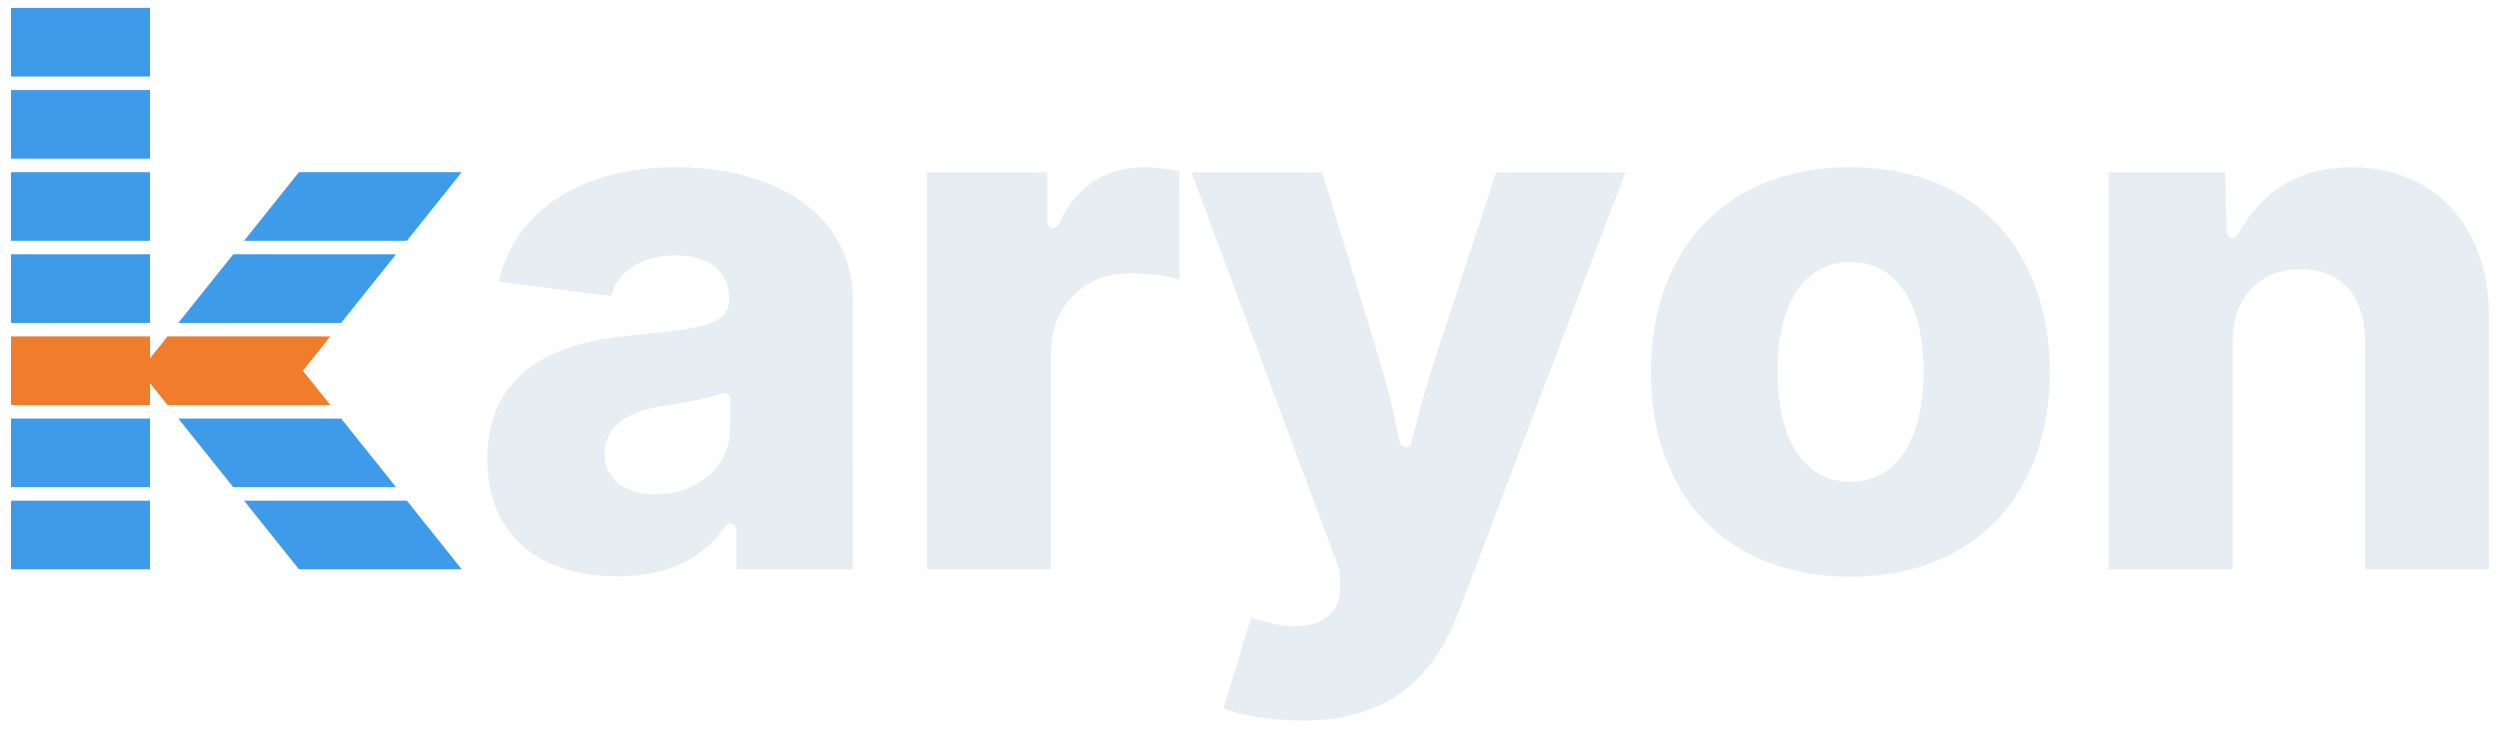
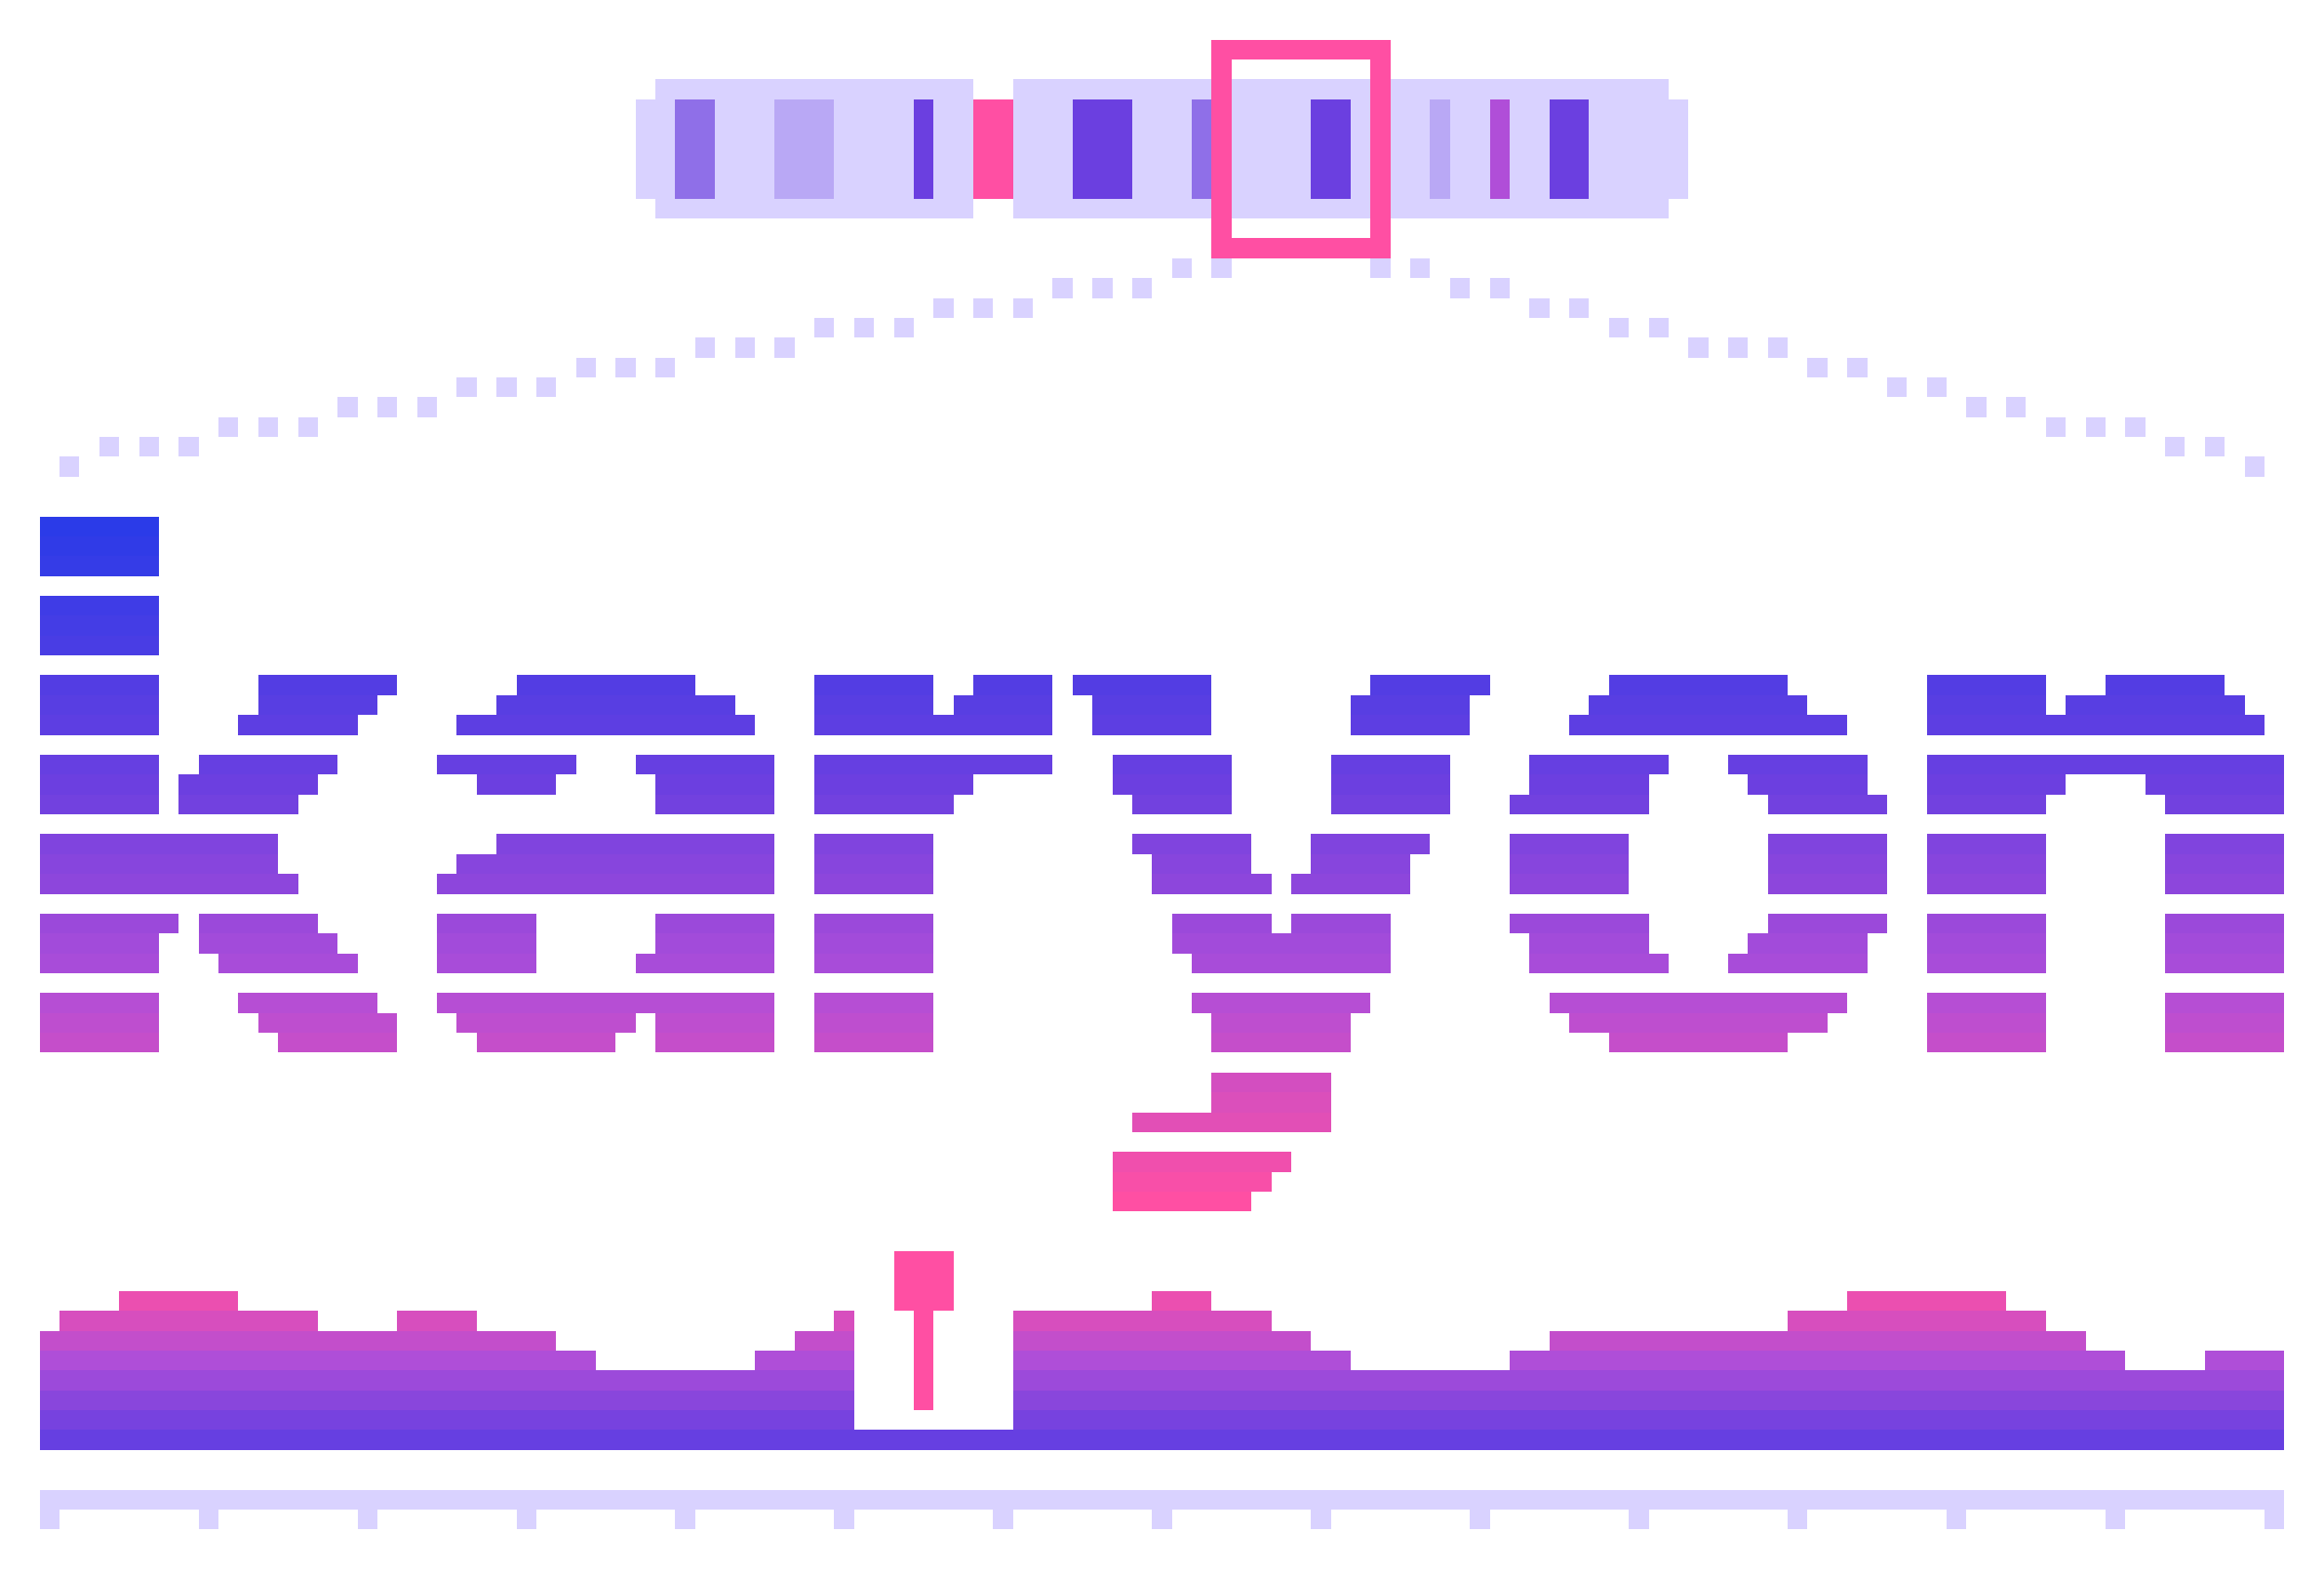
- <svg xmlns="http://www.w3.org/2000/svg" viewBox="0 0 628.03 183.46" width="628" height="183" role="img" aria-label="karyon">
-   <path fill="#3d9be9" d="M74.5 143.36 L60.68 126.08 L101.68 126.08 L115.5 143.36ZM37 143.36 L2 143.36 L2 126.08 L37 126.08ZM44.13 105.4 L85.13 105.4 L98.96 122.68 L57.96 122.68ZM37 122.68 L2 122.68 L2 105.4 L37 105.4ZM2 64.04 L37 64.04 L37 81.32 L2 81.32ZM57.96 64.04 L98.96 64.04 L85.13 81.32 L44.13 81.32ZM2 43.36 L37 43.36 L37 60.64 L2 60.64ZM74.5 43.36 L115.5 43.36 L101.68 60.64 L60.68 60.64ZM2 22.68 L37 22.68 L37 39.96 L2 39.96ZM2 2 L37 2 L37 19.28 L2 19.28Z" />
-   <path fill="#ef7d2b" d="M37 96.49 L37 102 L2 102 L2 84.72 L37 84.72 L37 90.24 L41.41 84.72 L82.41 84.72 L75.5 93.36 L82.41 102 L41.41 102Z" />
-   <path fill="#e6edf3" d="M530.24 143.36 L530.24 43.36 L559.57 43.36 L559.96 58.57 L560.14 59.12 L560.41 59.46 L560.89 59.78 L561.31 59.88 L562.03 59.77 L562.61 59.34 L564.96 55.49 L566.96 52.86 L568.05 51.62 L570.4 49.36 L572.97 47.37 L575.81 45.66 L578.85 44.28 L582.13 43.23 L585.62 42.52 L589.44 42.15 L593.97 42.18 L596.52 42.42 L598.94 42.8 L601.27 43.33 L603.47 43.98 L605.63 44.79 L607.74 45.75 L609.67 46.81 L611.54 48.01 L613.32 49.35 L614.99 50.81 L616.59 52.43 L618.04 54.13 L619.35 55.9 L620.61 57.87 L621.72 59.9 L622.69 61.99 L623.57 64.28 L624.31 66.62 L624.92 69.01 L625.4 71.54 L625.75 74.16 L625.96 76.91 L626.03 79.68 L626.03 143.36 L594.82 143.36 L594.81 85.77 L594.68 83 L594.31 80.47 L594.03 79.28 L593.33 77.16 L592.33 75.07 L591.76 74.16 L590.54 72.59 L588.95 71.08 L587.34 69.97 L586.41 69.46 L584.31 68.62 L582.21 68.1 L581.04 67.92 L578.58 67.78 L576.01 67.93 L574.83 68.11 L572.67 68.64 L571.52 69.06 L569.62 69.97 L567.73 71.25 L566.21 72.64 L565.48 73.46 L564.14 75.37 L563.14 77.34 L562.7 78.45 L562.02 80.84 L561.59 83.53 L561.45 86.31 L561.45 143.36ZM450.67 143.56 L447.32 142.63 L444.2 141.52 L441.19 140.22 L438.27 138.7 L435.56 137.03 L432.99 135.19 L430.63 133.21 L428.39 131.04 L426.27 128.66 L424.35 126.16 L422.61 123.52 L421.04 120.73 L419.66 117.84 L418.43 114.77 L417.39 111.57 L416.52 108.2 L415.85 104.74 L415.37 101.22 L415.07 97.49 L414.97 93.7 L415.07 89.93 L415.37 86.2 L415.85 82.66 L416.52 79.2 L417.38 75.87 L418.42 72.66 L419.66 69.54 L421.04 66.65 L422.61 63.85 L424.36 61.2 L426.27 58.7 L428.39 56.32 L430.63 54.14 L432.99 52.16 L435.6 50.29 L438.32 48.62 L441.14 47.15 L444.16 45.84 L447.37 44.71 L450.67 43.78 L454.07 43.06 L457.7 42.53 L461.41 42.21 L465.22 42.11 L469.06 42.21 L472.76 42.53 L476.38 43.06 L479.82 43.79 L483.12 44.72 L486.27 45.84 L489.24 47.13 L492.1 48.62 L494.86 50.32 L497.37 52.13 L499.77 54.14 L502.05 56.36 L504.13 58.7 L506.01 61.16 L507.79 63.85 L509.36 66.65 L510.76 69.58 L511.98 72.66 L513 75.82 L513.87 79.2 L514.55 82.66 L515.03 86.2 L515.32 89.93 L515.42 93.7 L515.32 97.49 L515.03 101.22 L514.55 104.74 L513.87 108.2 L513.02 111.52 L511.98 114.73 L510.74 117.84 L509.36 120.73 L507.79 123.52 L506.01 126.21 L504.13 128.66 L502.05 131 L499.77 133.21 L497.37 135.22 L494.86 137.03 L492.1 138.73 L489.24 140.22 L486.23 141.52 L483.12 142.63 L479.82 143.55 L476.34 144.29 L472.76 144.81 L469.06 145.13 L465.22 145.24 L461.41 145.13 L457.65 144.81 L454.12 144.29ZM469.41 120.86 L470.83 120.43 L473.12 119.38 L474.34 118.61 L476.29 116.98 L477.31 115.9 L478.92 113.73 L479.72 112.38 L480.98 109.69 L481.56 108.11 L482.46 104.94 L482.84 103.14 L483.36 99.54 L483.53 97.55 L483.67 93.56 L483.63 91.45 L483.37 87.58 L483.13 85.66 L482.48 82.21 L482.03 80.5 L481.01 77.51 L480.36 76.02 L478.98 73.54 L477.23 71.23 L475.39 69.46 L474.23 68.6 L472.06 67.38 L470.83 66.89 L469.41 66.47 L468.06 66.21 L465.3 65.99 L463.71 66.05 L461.07 66.47 L459.65 66.89 L457.36 67.91 L456.14 68.67 L454.19 70.26 L453.17 71.32 L451.51 73.54 L450.13 76.02 L449.47 77.51 L448.45 80.5 L448 82.21 L447.34 85.72 L446.95 89.46 L446.85 91.5 L446.85 95.56 L447.11 99.48 L447.64 103.14 L448.02 104.94 L448.92 108.11 L449.5 109.69 L450.77 112.38 L451.56 113.73 L453.18 115.9 L454.19 116.98 L456.14 118.61 L457.36 119.38 L459.65 120.43 L461.07 120.86 L463.71 121.29 L465.18 121.35 L466.77 121.29ZM299.26 43.36 L332.18 43.36 L347.74 94.42 L349.67 101.91 L351.74 111.58 L351.92 111.97 L352.21 112.29 L352.71 112.57 L353.14 112.65 L353.71 112.55 L354.08 112.34 L354.39 112.03 L354.59 111.64 L357.15 101.88 L359.99 92.29 L376.01 43.36 L408.56 43.36 L366.62 153.91 L364.99 157.85 L364.1 159.73 L362.11 163.36 L359.88 166.7 L357.37 169.76 L354.58 172.49 L353.01 173.77 L351.39 174.95 L349.69 176.03 L347.93 177 L346 177.93 L344.01 178.73 L341.97 179.43 L339.78 180.04 L337.48 180.54 L335.04 180.95 L332.53 181.23 L329.93 181.4 L325.25 181.44 L320.55 181.16 L315.26 180.48 L310.57 179.47 L307.31 178.42 L314.29 155.62 L318.24 156.69 L320.93 157.3 L322.31 157.51 L324.71 157.71 L326.99 157.66 L329.07 157.35 L330.93 156.8 L331.89 156.38 L333.39 155.45 L334.63 154.29 L335.58 152.93 L336.2 151.51 L336.46 150.52 L336.66 148.8 L336.57 143.79 L336.47 143.3ZM232.66 143.36 L232.66 43.36 L262.98 43.36 L262.99 56.04 L263.09 56.47 L263.41 56.95 L263.89 57.28 L264.45 57.4 L265.16 57.24 L265.7 56.77 L266.95 54.25 L268.42 51.84 L269.26 50.69 L271 48.7 L271.97 47.75 L273.95 46.17 L275.04 45.44 L277.27 44.23 L279.59 43.31 L280.86 42.93 L283.4 42.4 L286.02 42.14 L288.52 42.13 L291.19 42.32 L293.82 42.68 L296.25 43.18 L296.25 70.37 L294.09 69.8 L290.95 69.27 L287.57 68.92 L284.38 68.77 L282.44 68.81 L279.78 69.12 L278.37 69.43 L275.96 70.19 L274.68 70.74 L272.46 71.97 L270.45 73.47 L268.74 75.16 L267.2 77.15 L266.48 78.32 L265.4 80.57 L264.92 81.9 L264.27 84.45 L264.05 85.84 L263.87 88.78 L263.87 143.36ZM124.82 70.91 L125.38 68.78 L126.04 66.78 L126.83 64.79 L127.75 62.87 L128.81 60.97 L129.96 59.18 L131.2 57.51 L132.58 55.87 L134.08 54.31 L135.69 52.82 L137.45 51.4 L139.28 50.09 L141.19 48.89 L143.24 47.76 L145.4 46.72 L147.71 45.77 L150.08 44.94 L152.56 44.2 L155.1 43.58 L157.82 43.05 L160.57 42.65 L163.46 42.35 L166.47 42.17 L169.53 42.11 L172.61 42.17 L175.62 42.35 L178.57 42.66 L181.48 43.09 L184.25 43.63 L186.96 44.3 L189.58 45.08 L192.1 45.98 L194.51 47 L196.82 48.13 L199.01 49.37 L201.07 50.73 L203.01 52.19 L204.85 53.81 L206.47 55.46 L207.98 57.26 L209.33 59.16 L210.53 61.17 L211.59 63.35 L212.44 65.58 L213.11 67.9 L213.6 70.34 L213.9 72.87 L214 75.49 L213.99 143.36 L184.66 143.36 L184.65 133.2 L184.48 132.64 L184.22 132.28 L183.74 131.96 L183.31 131.85 L182.73 131.9 L182.11 132.27 L179.88 135.13 L178.02 137.07 L177.01 137.98 L174.86 139.64 L172.53 141.08 L170 142.33 L167.35 143.32 L165.95 143.75 L163 144.43 L159.89 144.89 L156.57 145.12 L152.48 145.1 L147.92 144.69 L143.63 143.87 L139.68 142.66 L137.81 141.9 L136.03 141.03 L134.29 140.04 L132.73 138.99 L131.22 137.82 L129.82 136.54 L128.52 135.16 L127.28 133.63 L126.2 132.04 L125.26 130.4 L124.41 128.61 L123.66 126.66 L123.05 124.66 L122.59 122.6 L122.24 120.39 L122.03 118.07 L121.96 115.61 L122.04 112.96 L122.3 110.42 L122.72 108.02 L123.3 105.76 L124.03 103.64 L124.94 101.59 L125.97 99.74 L127.09 98.06 L128.38 96.45 L129.79 94.96 L131.32 93.58 L133 92.28 L134.75 91.13 L136.59 90.08 L138.53 89.12 L140.55 88.26 L144.81 86.82 L149.38 85.7 L154.18 84.88 L166.78 83.6 L171.47 82.99 L175.3 82.25 L178.31 81.33 L179.77 80.64 L180.54 80.15 L181.48 79.32 L182 78.65 L182.51 77.65 L182.74 76.83 L182.87 75.51 L182.84 74.22 L182.46 71.97 L181.91 70.46 L180.84 68.71 L180.29 68.07 L179.3 67.16 L177.96 66.24 L175.76 65.26 L173.19 64.61 L170.35 64.31 L167.2 64.37 L164.27 64.79 L161.63 65.55 L159.23 66.68 L157.23 68.07 L156.14 69.09 L155.14 70.29 L153.93 72.3 L153.08 74.57ZM168.12 124.18 L169.42 123.92 L171.74 123.24 L173.83 122.36 L175.83 121.21 L177.63 119.84 L178.52 119.01 L179.98 117.33 L181.14 115.57 L181.69 114.47 L182.45 112.47 L182.77 111.25 L183.09 109.03 L183.13 100.31 L182.89 99.64 L182.37 99.15 L181.97 98.99 L181.4 98.98 L178.37 99.89 L175.35 100.61 L171.33 101.4 L163.68 102.69 L160.62 103.49 L158.01 104.53 L155.82 105.82 L154.06 107.36 L153.19 108.43 L152.74 109.14 L151.92 111.06 L151.59 112.55 L151.47 114.15 L151.58 115.76 L151.89 117.24 L152.4 118.58 L153.11 119.8 L154.08 120.96 L155.14 121.89 L156.36 122.68 L158.37 123.57 L159.93 124.02 L161.68 124.32 L164.32 124.49 L165.69 124.45Z" />
+ <svg xmlns="http://www.w3.org/2000/svg" viewBox="0 0 702 474" width="702" height="474" shape-rendering="crispEdges" role="img" aria-label="karyon">
+   <defs />
+   <path fill="#ff4fa3" d="M366 12h54v6h-54zM366 18h6v6h-6zM414 18h6v6h-6zM366 24h6v6h-6zM414 24h6v6h-6zM294 30h12v6h-12zM366 30h6v6h-6zM414 30h6v6h-6zM294 36h12v6h-12zM366 36h6v6h-6zM414 36h6v6h-6zM294 42h12v6h-12zM366 42h6v6h-6zM414 42h6v6h-6zM294 48h12v6h-12zM366 48h6v6h-6zM414 48h6v6h-6zM294 54h12v6h-12zM366 54h6v6h-6zM414 54h6v6h-6zM366 60h6v6h-6zM414 60h6v6h-6zM366 66h6v6h-6zM414 66h6v6h-6zM366 72h54v6h-54zM336 360h42v6h-42zM270 378h18v6h-18zM270 384h18v6h-18zM270 390h18v6h-18zM276 396h6v6h-6zM276 402h6v6h-6zM276 408h6v6h-6zM276 414h6v6h-6zM276 420h6v6h-6z" />
+   <path fill="#d9d2ff" d="M198 24h96v6h-96zM306 24h60v6h-60zM372 24h42v6h-42zM420 24h84v6h-84zM192 30h12v6h-12zM216 30h18v6h-18zM252 30h24v6h-24zM282 30h12v6h-12zM306 30h18v6h-18zM342 30h18v6h-18zM372 30h24v6h-24zM408 30h6v6h-6zM420 30h12v6h-12zM438 30h12v6h-12zM456 30h12v6h-12zM480 30h30v6h-30zM192 36h12v6h-12zM216 36h18v6h-18zM252 36h24v6h-24zM282 36h12v6h-12zM306 36h18v6h-18zM342 36h18v6h-18zM372 36h24v6h-24zM408 36h6v6h-6zM420 36h12v6h-12zM438 36h12v6h-12zM456 36h12v6h-12zM480 36h30v6h-30zM192 42h12v6h-12zM216 42h18v6h-18zM252 42h24v6h-24zM282 42h12v6h-12zM306 42h18v6h-18zM342 42h18v6h-18zM372 42h24v6h-24zM408 42h6v6h-6zM420 42h12v6h-12zM438 42h12v6h-12zM456 42h12v6h-12zM480 42h30v6h-30zM192 48h12v6h-12zM216 48h18v6h-18zM252 48h24v6h-24zM282 48h12v6h-12zM306 48h18v6h-18zM342 48h18v6h-18zM372 48h24v6h-24zM408 48h6v6h-6zM420 48h12v6h-12zM438 48h12v6h-12zM456 48h12v6h-12zM480 48h30v6h-30zM192 54h12v6h-12zM216 54h18v6h-18zM252 54h24v6h-24zM282 54h12v6h-12zM306 54h18v6h-18zM342 54h18v6h-18zM372 54h24v6h-24zM408 54h6v6h-6zM420 54h12v6h-12zM438 54h12v6h-12zM456 54h12v6h-12zM480 54h30v6h-30zM198 60h96v6h-96zM306 60h60v6h-60zM372 60h42v6h-42zM420 60h84v6h-84zM354 78h6v6h-6zM366 78h6v6h-6zM414 78h6v6h-6zM426 78h6v6h-6zM318 84h6v6h-6zM330 84h6v6h-6zM342 84h6v6h-6zM438 84h6v6h-6zM450 84h6v6h-6zM282 90h6v6h-6zM294 90h6v6h-6zM306 90h6v6h-6zM462 90h6v6h-6zM474 90h6v6h-6zM246 96h6v6h-6zM258 96h6v6h-6zM270 96h6v6h-6zM486 96h6v6h-6zM498 96h6v6h-6zM210 102h6v6h-6zM222 102h6v6h-6zM234 102h6v6h-6zM510 102h6v6h-6zM522 102h6v6h-6zM534 102h6v6h-6zM174 108h6v6h-6zM186 108h6v6h-6zM198 108h6v6h-6zM546 108h6v6h-6zM558 108h6v6h-6zM138 114h6v6h-6zM150 114h6v6h-6zM162 114h6v6h-6zM570 114h6v6h-6zM582 114h6v6h-6zM102 120h6v6h-6zM114 120h6v6h-6zM126 120h6v6h-6zM594 120h6v6h-6zM606 120h6v6h-6zM66 126h6v6h-6zM78 126h6v6h-6zM90 126h6v6h-6zM618 126h6v6h-6zM630 126h6v6h-6zM642 126h6v6h-6zM30 132h6v6h-6zM42 132h6v6h-6zM54 132h6v6h-6zM654 132h6v6h-6zM666 132h6v6h-6zM18 138h6v6h-6zM678 138h6v6h-6zM12 450h678v6h-678zM12 456h6v6h-6zM60 456h6v6h-6zM108 456h6v6h-6zM156 456h6v6h-6zM204 456h6v6h-6zM252 456h6v6h-6zM300 456h6v6h-6zM348 456h6v6h-6zM396 456h6v6h-6zM444 456h6v6h-6zM492 456h6v6h-6zM540 456h6v6h-6zM588 456h6v6h-6zM636 456h6v6h-6zM684 456h6v6h-6z" />
+   <path fill="#8f6fe8" d="M204 30h12v6h-12zM360 30h6v6h-6zM204 36h12v6h-12zM360 36h6v6h-6zM204 42h12v6h-12zM360 42h6v6h-6zM204 48h12v6h-12zM360 48h6v6h-6zM204 54h12v6h-12zM360 54h6v6h-6z" />
+   <path fill="#b9a8f5" d="M234 30h18v6h-18zM432 30h6v6h-6zM234 36h18v6h-18zM432 36h6v6h-6zM234 42h18v6h-18zM432 42h6v6h-6zM234 48h18v6h-18zM432 48h6v6h-6zM234 54h18v6h-18zM432 54h6v6h-6z" />
+   <path fill="#6b3fe0" d="M276 30h6v6h-6zM324 30h18v6h-18zM396 30h12v6h-12zM468 30h12v6h-12zM276 36h6v6h-6zM324 36h18v6h-18zM396 36h12v6h-12zM468 36h12v6h-12zM276 42h6v6h-6zM324 42h18v6h-18zM396 42h12v6h-12zM468 42h12v6h-12zM276 48h6v6h-6zM324 48h18v6h-18zM396 48h12v6h-12zM468 48h12v6h-12zM276 54h6v6h-6zM324 54h18v6h-18zM396 54h12v6h-12zM468 54h12v6h-12z" />
+   <path fill="#b04ed8" d="M450 30h6v6h-6zM450 36h6v6h-6zM450 42h6v6h-6zM450 48h6v6h-6zM450 54h6v6h-6z" />
+   <path fill="#2b3be8" d="M12 156h36v6h-36z" />
+   <path fill="#303be7" d="M12 162h36v6h-36z" />
+   <path fill="#353ce7" d="M12 168h36v6h-36z" />
+   <path fill="#3f3ce6" d="M12 180h36v6h-36z" />
+   <path fill="#443de5" d="M12 186h36v6h-36z" />
+   <path fill="#493de4" d="M12 192h36v6h-36z" />
+   <path fill="#533de3" d="M12 204h36v6h-36zM78 204h42v6h-42zM156 204h54v6h-54zM246 204h36v6h-36zM294 204h24v6h-24zM324 204h42v6h-42zM414 204h36v6h-36zM486 204h54v6h-54zM582 204h36v6h-36zM636 204h36v6h-36z" />
+   <path fill="#583ee2" d="M12 210h36v6h-36zM78 210h36v6h-36zM150 210h72v6h-72zM246 210h36v6h-36zM288 210h30v6h-30zM330 210h36v6h-36zM408 210h36v6h-36zM480 210h66v6h-66zM582 210h36v6h-36zM624 210h54v6h-54z" />
+   <path fill="#5d3ee2" d="M12 216h36v6h-36zM72 216h36v6h-36zM138 216h90v6h-90zM246 216h72v6h-72zM330 216h36v6h-36zM408 216h36v6h-36zM474 216h84v6h-84zM582 216h102v6h-102z" />
+   <path fill="#663fe1" d="M12 228h36v6h-36zM60 228h42v6h-42zM132 228h42v6h-42zM192 228h42v6h-42zM246 228h72v6h-72zM336 228h36v6h-36zM402 228h36v6h-36zM462 228h42v6h-42zM522 228h42v6h-42zM582 228h108v6h-108zM12 432h678v6h-678z" />
+   <path fill="#6c3fe0" d="M12 234h36v6h-36zM54 234h42v6h-42zM144 234h24v6h-24zM198 234h36v6h-36zM246 234h48v6h-48zM336 234h36v6h-36zM402 234h36v6h-36zM462 234h36v6h-36zM528 234h36v6h-36zM582 234h42v6h-42zM648 234h42v6h-42z" />
+   <path fill="#7241df" d="M12 240h36v6h-36zM54 240h36v6h-36zM198 240h36v6h-36zM246 240h42v6h-42zM342 240h30v6h-30zM402 240h36v6h-36zM456 240h42v6h-42zM534 240h36v6h-36zM582 240h36v6h-36zM654 240h36v6h-36z" />
+   <path fill="#8044de" d="M12 252h72v6h-72zM150 252h84v6h-84zM246 252h36v6h-36zM342 252h36v6h-36zM396 252h36v6h-36zM456 252h36v6h-36zM534 252h36v6h-36zM582 252h36v6h-36zM654 252h36v6h-36z" />
+   <path fill="#8745dd" d="M12 258h72v6h-72zM138 258h96v6h-96zM246 258h36v6h-36zM348 258h30v6h-30zM396 258h30v6h-30zM456 258h36v6h-36zM534 258h36v6h-36zM582 258h36v6h-36zM654 258h36v6h-36z" />
+   <path fill="#8d46dc" d="M12 264h78v6h-78zM132 264h102v6h-102zM246 264h36v6h-36zM348 264h36v6h-36zM390 264h36v6h-36zM456 264h36v6h-36zM534 264h36v6h-36zM582 264h36v6h-36zM654 264h36v6h-36z" />
+   <path fill="#9b49da" d="M12 276h42v6h-42zM60 276h36v6h-36zM132 276h30v6h-30zM198 276h36v6h-36zM246 276h36v6h-36zM354 276h30v6h-30zM390 276h30v6h-30zM456 276h42v6h-42zM534 276h36v6h-36zM582 276h36v6h-36zM654 276h36v6h-36z" />
+   <path fill="#a24bda" d="M12 282h36v6h-36zM60 282h42v6h-42zM132 282h30v6h-30zM198 282h36v6h-36zM246 282h36v6h-36zM354 282h66v6h-66zM462 282h36v6h-36zM528 282h36v6h-36zM582 282h36v6h-36zM654 282h36v6h-36z" />
+   <path fill="#a84cd9" d="M12 288h36v6h-36zM66 288h42v6h-42zM132 288h30v6h-30zM192 288h42v6h-42zM246 288h36v6h-36zM360 288h60v6h-60zM462 288h42v6h-42zM522 288h42v6h-42zM582 288h36v6h-36zM654 288h36v6h-36z" />
+   <path fill="#b64ed4" d="M12 300h36v6h-36zM72 300h42v6h-42zM132 300h102v6h-102zM246 300h36v6h-36zM360 300h54v6h-54zM468 300h90v6h-90zM582 300h36v6h-36zM654 300h36v6h-36z" />
+   <path fill="#be4ecf" d="M12 306h36v6h-36zM78 306h42v6h-42zM138 306h54v6h-54zM198 306h36v6h-36zM246 306h36v6h-36zM366 306h42v6h-42zM474 306h78v6h-78zM582 306h36v6h-36zM654 306h36v6h-36z" />
+   <path fill="#c54eca" d="M12 312h36v6h-36zM84 312h36v6h-36zM144 312h42v6h-42zM198 312h36v6h-36zM246 312h36v6h-36zM366 312h42v6h-42zM486 312h54v6h-54zM582 312h36v6h-36zM654 312h36v6h-36z" />
+   <path fill="#d34ec0" d="M366 324h36v6h-36z" />
+   <path fill="#db4fbb" d="M366 330h36v6h-36z" />
+   <path fill="#e24fb6" d="M342 336h60v6h-60z" />
+   <path fill="#f04fad" d="M336 348h54v6h-54z" />
+   <path fill="#f84fa8" d="M336 354h48v6h-48z" />
+   <path fill="#eb4fb0" d="M36 390h36v6h-36zM348 390h18v6h-18zM558 390h48v6h-48z" />
+   <path fill="#d74ebe" d="M18 396h78v6h-78zM120 396h24v6h-24zM252 396h6v6h-6zM306 396h78v6h-78zM540 396h78v6h-78z" />
+   <path fill="#c34ecb" d="M12 402h156v6h-156zM240 402h18v6h-18zM306 402h90v6h-90zM468 402h162v6h-162z" />
+   <path fill="#af4ed8" d="M12 408h168v6h-168zM228 408h30v6h-30zM306 408h102v6h-102zM456 408h186v6h-186zM666 408h24v6h-24z" />
+   <path fill="#9c4ada" d="M12 414h246v6h-246zM306 414h384v6h-384z" />
+   <path fill="#8946dc" d="M12 420h246v6h-246zM306 420h384v6h-384z" />
+   <path fill="#7742df" d="M12 426h246v6h-246zM306 426h384v6h-384z" />
</svg>
